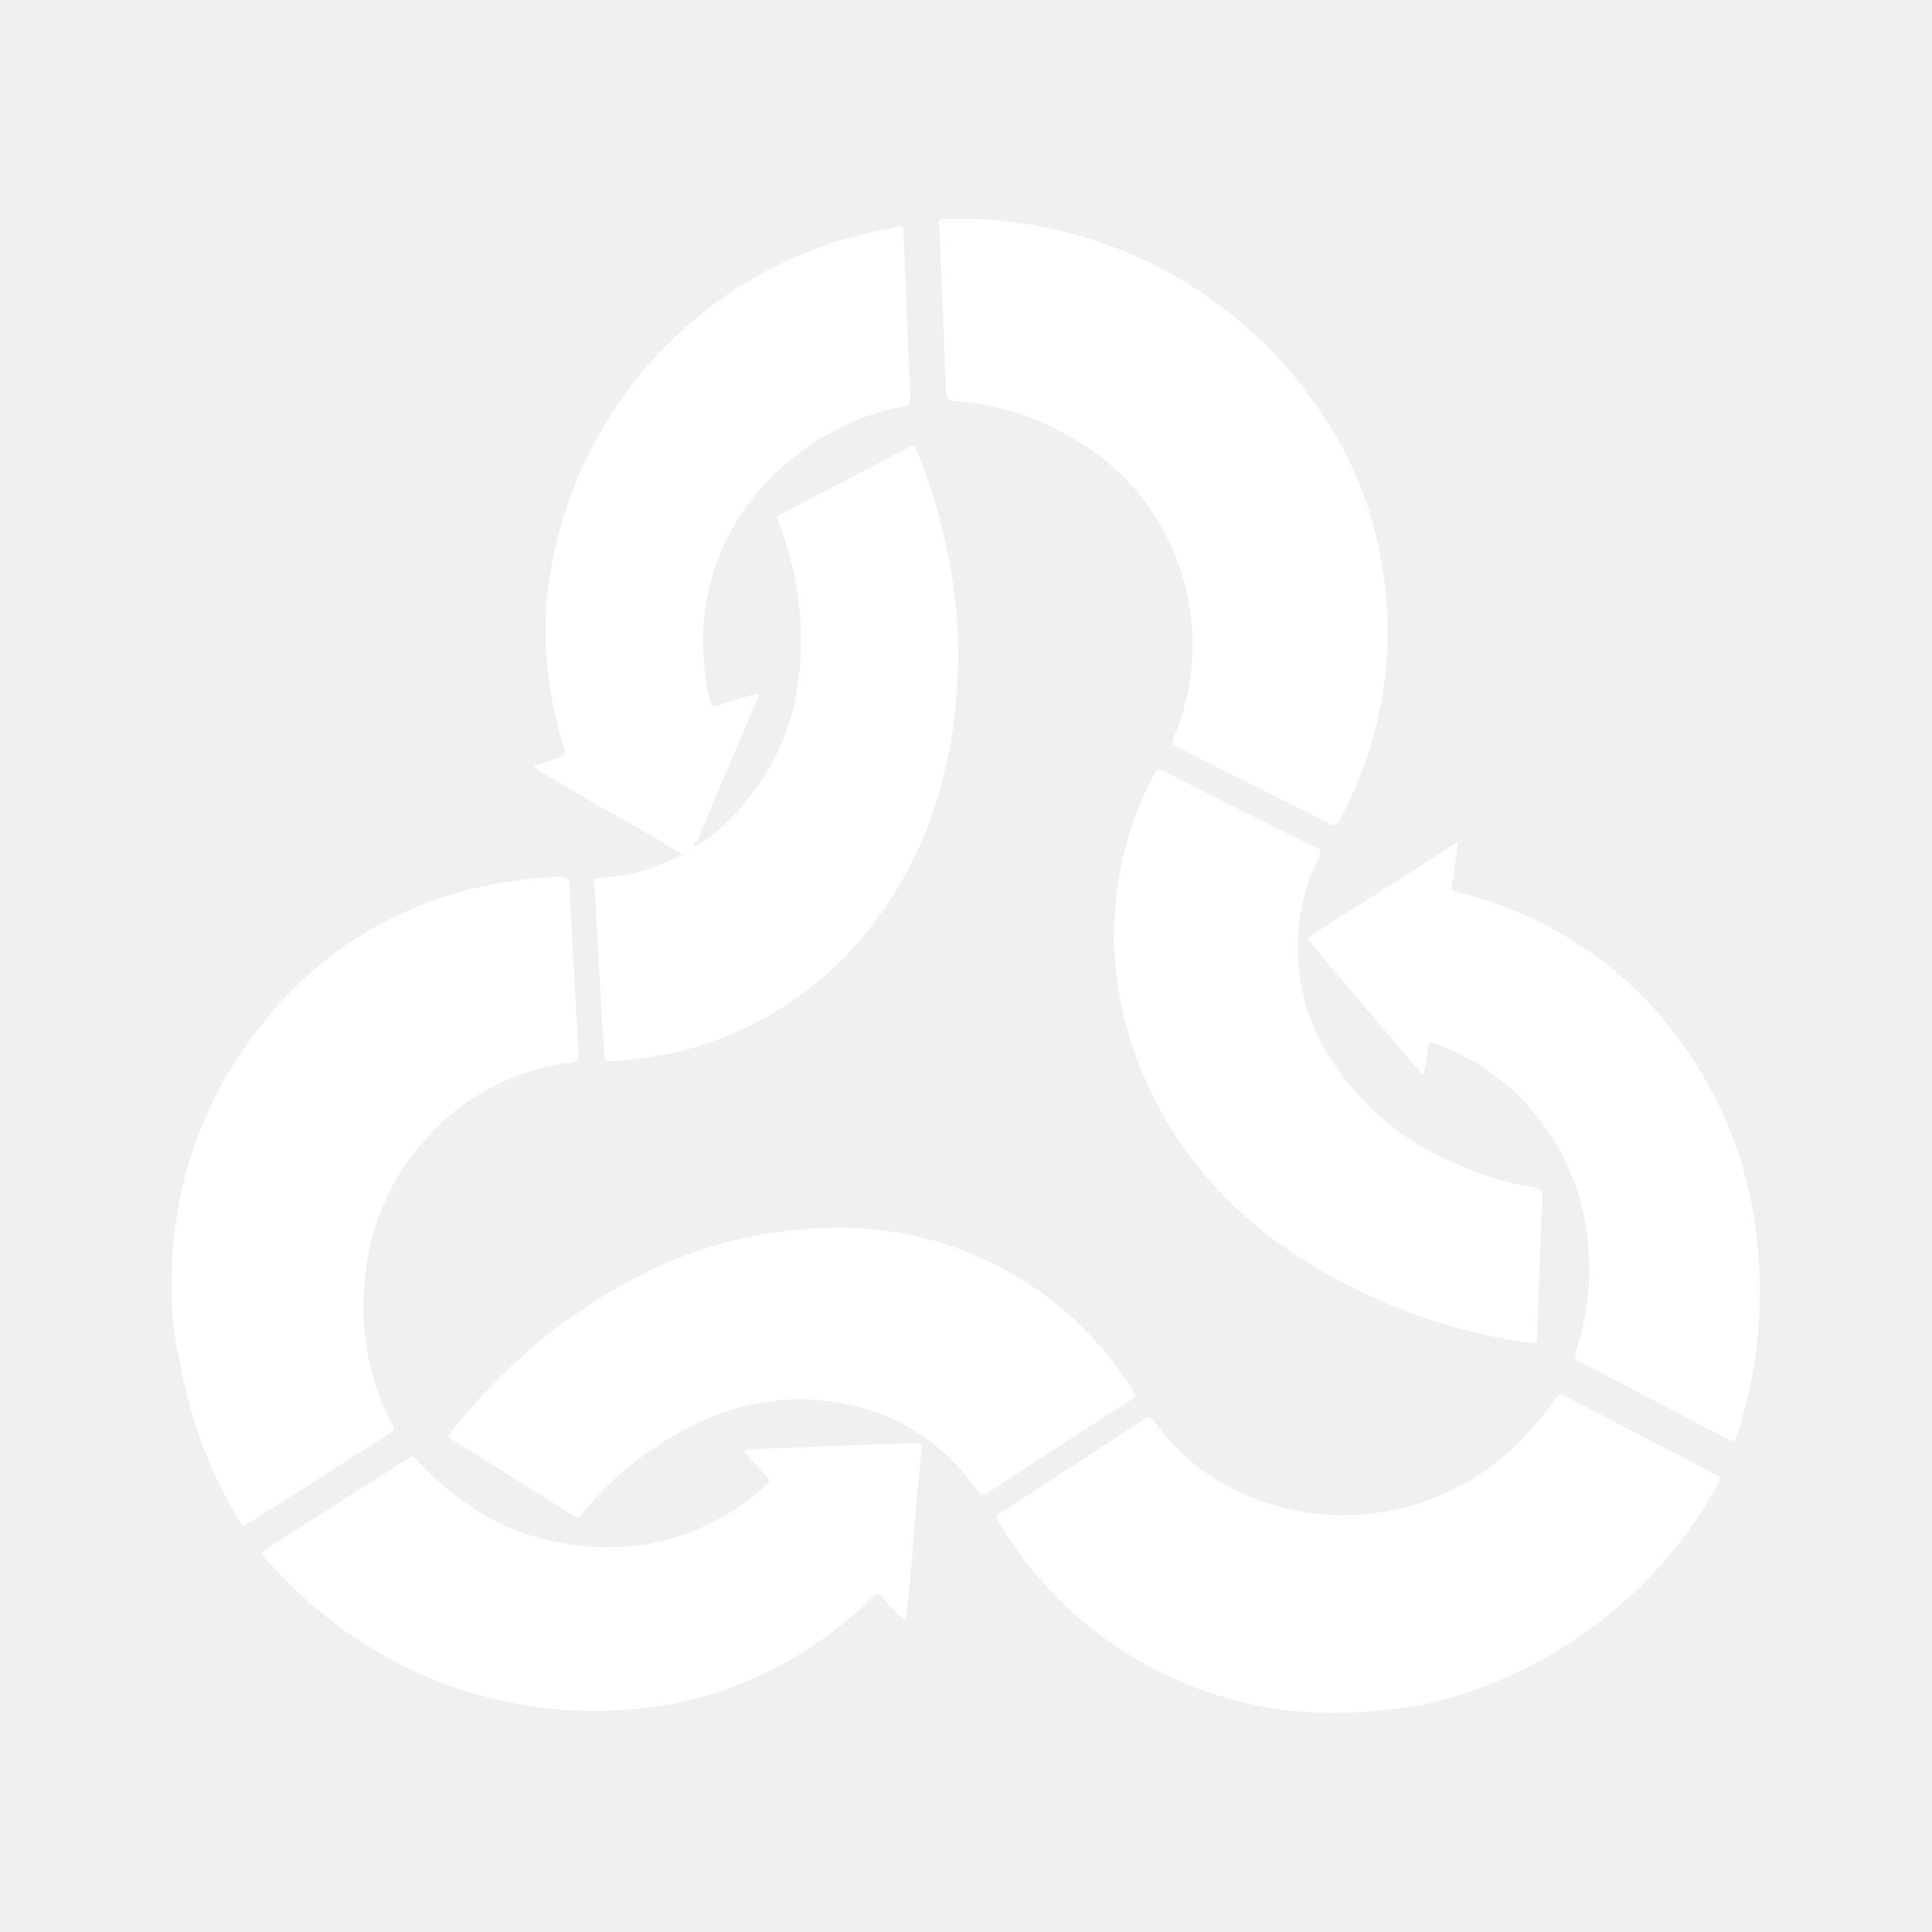
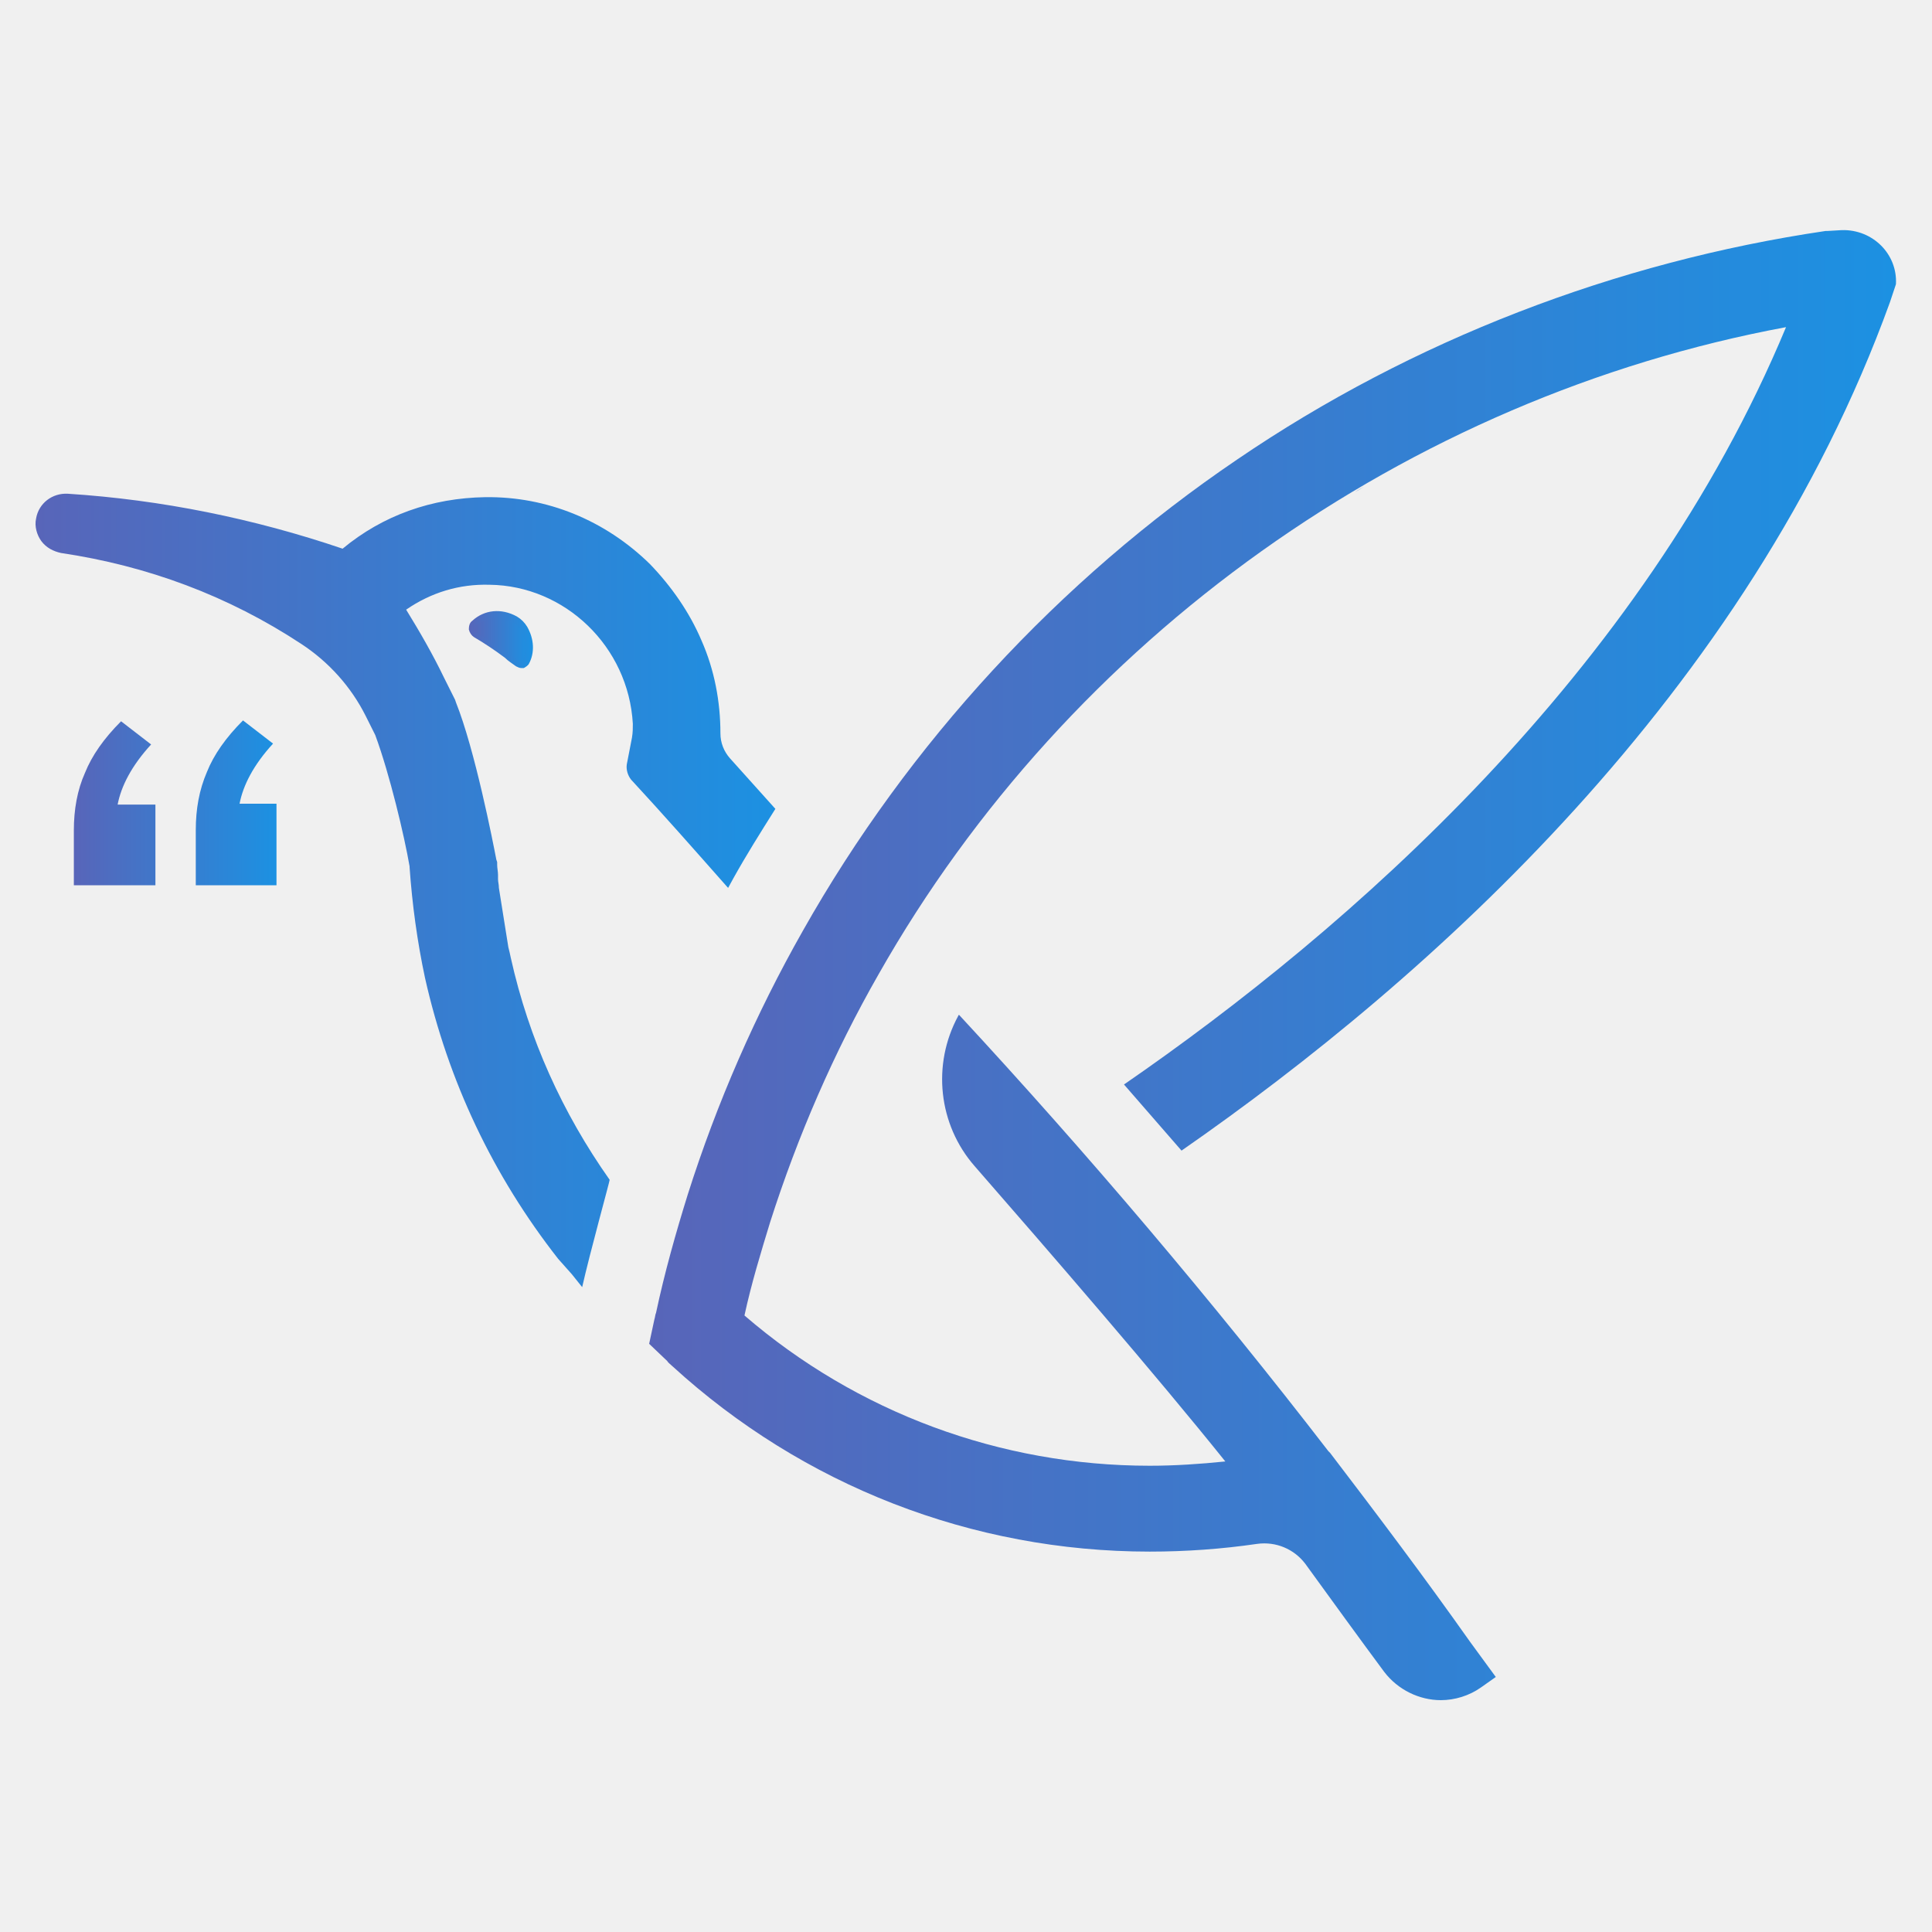
<svg xmlns="http://www.w3.org/2000/svg" version="1.1" id="Layer_1" x="0px" y="0px" viewBox="0 0 225 225" style="enable-background:new 0 0 225 225;" xml:space="preserve">
  <style type="text/css">
- 	.st0{fill:#FFFFFF;}
+ 	.st0{fill:url(#SVGID_1_);}
+ 	.st1{fill:url(#SVGID_00000044174758071334328940000016485959775723517602_);}
+ 	.st2{fill:url(#SVGID_00000098187629456539244490000001572543322518472339_);}
+ 	.st3{fill:url(#SVGID_00000015327213221409938950000011910809518129996217_);}
+ 	.st4{fill:url(#SVGID_00000178883589622528677000000002819449320683065767_);}
+ 	.st5{fill:url(#SVGID_00000034080674172174606710000013230443652383869882_);}
</style>
  <g>
-     <path id="Path_2646" class="st0" d="M20,149.4c-0.1-10.7,3.5-21.2,10.1-29.6C36.8,111,46.5,105,57.4,103c2.6-0.5,5.2-0.8,7.9-0.9   c0.7,0,0.9,0.2,1,0.9c0.2,4.4,0.5,8.9,0.7,13.3c0.1,2.2,0.3,4.3,0.4,6.5c0,0.6-0.2,0.8-0.7,0.9c-6.5,0.8-12.5,3.8-16.9,8.7   c-4,4.3-6.5,9.7-7.2,15.6c-0.8,5.8,0.1,11.7,2.6,17c0.1,0.2,0.2,0.5,0.4,0.7c0.5,0.6,0.2,0.9-0.3,1.3c-5.4,3.4-10.8,6.9-16.2,10.3   c-0.8,0.5-0.8,0.5-1.3-0.3c-3.4-5.6-5.7-11.8-6.8-18.2C20.2,155.6,19.9,152.5,20,149.4" />
-     <path id="Path_2647" class="st0" d="M155,199.5c-15.8-0.1-30.5-8.5-38.6-22.1c-0.5-0.8-0.5-0.8,0.3-1.3c5.5-3.6,11-7.2,16.5-10.8   c0.5-0.4,0.8-0.3,1.2,0.2c3.7,5.2,9.3,8.8,15.5,10.2c10.7,2.5,21.8-1.3,28.8-9.7c0.9-1,1.7-2.1,2.5-3.2c0.2-0.4,0.6-0.5,1-0.3   c0,0,0.1,0,0.1,0.1c5.9,3.1,11.8,6.1,17.6,9.2c0.6,0.3,0.4,0.6,0.2,1c-7.2,13.1-19.7,22.4-34.2,25.7   C162.3,199.1,158.6,199.5,155,199.5" />
-     <path id="Path_2648" class="st0" d="M110,25.5h3.4c17,0.6,32.5,9.6,41.4,24c3.6,5.7,5.8,12.2,6.5,18.9c1.1,9.4-0.8,18.8-5.3,27.1   c-0.3,0.6-0.6,0.7-1.2,0.4c-5.9-3-11.8-5.9-17.7-8.9c-0.5-0.3-0.7-0.5-0.4-1.1c5.5-13.1,0.3-28.3-12.2-35.1   c-4.1-2.4-8.7-3.8-13.4-4.1c-0.7,0-0.8-0.3-0.9-0.9c-0.3-6.5-0.5-13-0.8-19.5C109.3,25.8,109.3,25.4,110,25.5" />
-     <path id="Path_2649" class="st0" d="M132.2,162.5c-0.1,0.3-0.3,0.4-0.6,0.6l-10.4,6.7c-2,1.3-4.1,2.7-6.1,4   c-0.6,0.4-0.8,0.4-1.3-0.2c-3.1-4.6-7.7-7.9-12.9-9.5c-6.7-2-13.8-1.3-20,1.8c-4.9,2.4-9.3,5.8-12.8,10c-0.9,1-0.6,1-1.8,0.3   l-13.4-8.4c-0.8-0.5-0.8-0.5-0.2-1.2c6.5-8.3,14.8-14.9,24.4-19.3c6.1-2.7,12.6-4.1,19.3-4.3c14.5-0.5,28.1,6.8,35.7,19.2   C132.1,162.2,132.1,162.4,132.2,162.5" />
-     <path id="Path_2650" class="st0" d="M179.3,147.4c-0.1,2.8-0.2,5.6-0.3,8.4c0,0.5-0.2,0.7-0.7,0.6c-9.7-1.3-19.1-4.8-27.3-10.2   c-9.1-5.8-16-14.6-19.3-24.9c-3.3-10.3-2.4-21.5,2.7-31.1c0.3-0.5,0.5-0.7,1.1-0.4c5.9,3,11.8,6,17.8,8.9c0.4,0.2,0.7,0.3,0.4,0.9   c-4,7.9-3.3,17.3,1.8,24.5c3.7,5.4,8.9,9.5,15,11.8c2.7,1.2,5.5,2,8.3,2.4c0.6,0.1,0.8,0.3,0.8,1   C179.5,142,179.4,144.7,179.3,147.4" />
-     <path id="Path_2651" class="st0" d="M80.6,98.7c1.2-0.5,2.4-1.3,3.3-2.3c4.9-4.3,8.1-10.2,9-16.6c0.9-6.2,0.2-12.6-2-18.4   c-0.5-1.4-0.7-1.1,0.8-1.9l13.9-7.3c0.8-0.4,0.8-0.4,1.2,0.4c1.9,4.6,3.2,9.3,4,14.2c0.7,4,0.9,8.1,0.7,12.2   c-0.2,5.2-1.1,10.4-2.8,15.4c-2,6-5.2,11.4-9.4,16.1c-5.9,6.4-13.7,10.8-22.3,12.4c-2,0.4-4,0.6-6,0.7c-0.5,0-0.6-0.2-0.6-0.6   c-0.1-1.4-0.2-2.8-0.3-4.3c-0.2-3.7-0.4-7.3-0.6-11c-0.1-1.6-0.2-3.2-0.3-4.8c-0.1-0.6,0.3-0.7,0.8-0.7c2.2-0.1,4.3-0.5,6.3-1.3   c0.8-0.3,1.6-0.7,2.5-1c0.3-0.1,0.5-0.2,0.6-0.5C79.9,99.3,80.3,99.1,80.6,98.7" />
-     <path id="Path_2652" class="st0" d="M80.6,98.7c-0.3,0.4-0.8,0.6-1.3,0.7c-3-1.9-6.2-3.6-9.3-5.4c-2.4-1.4-4.9-2.9-7.3-4.3   c-0.2-0.1-0.4-0.3-0.5-0.5c1-0.3,2-0.7,3-1c0.6-0.2,0.7-0.4,0.5-1c-1.8-5.7-2.5-11.7-2-17.6c2.2-21.1,17.7-38.4,38.5-42.7   c0.8-0.2,1.7-0.3,2.5-0.5c0.4-0.1,0.5,0,0.5,0.4c0.1,1.5,0.1,2.9,0.2,4.4c0.2,5.1,0.4,10.2,0.6,15.3c0,0.5-0.2,0.7-0.7,0.8   c-5.2,1-10,3.4-14,6.9c-6.3,5.4-9.8,13.4-9.4,21.7c0.1,1.9,0.3,3.9,0.8,5.8c0.1,0.6,0.3,0.7,0.9,0.5c1.3-0.5,2.7-0.9,4.1-1.3   c0.2-0.1,0.4-0.3,0.6,0c0.2,0.2,0,0.4-0.1,0.5c-2.3,5.5-4.7,11-7,16.5C81,97.9,80.8,98.3,80.6,98.7" />
-     <path id="Path_2653" class="st0" d="M105.6,168.1c0.3,0,0.7,0,1,0c0.7-0.1,0.8,0.2,0.7,0.8c-0.4,4.2-0.8,8.5-1.1,12.7   c-0.2,2.1-0.4,4.2-0.6,6.2c0,0.2,0,0.3-0.1,0.5c-0.1,0.4-0.2,0.4-0.5,0.1c-0.8-0.8-1.6-1.6-2.3-2.4c-0.4-0.5-0.7-0.4-1.1,0   c-3.5,3.5-7.6,6.4-12,8.6c-4.8,2.4-10,3.9-15.3,4.4c-8.8,0.9-17.7-0.6-25.7-4.2c-5-2.3-9.7-5.4-13.7-9.2c-1.4-1.3-2.8-2.8-4.1-4.2   c-0.4-0.4-0.3-0.7,0.2-1c5.5-3.5,11.1-7.1,16.6-10.6c0.4-0.3,0.7-0.1,0.9,0.2c2.4,2.6,5.1,4.8,8.2,6.6c3.3,1.9,7,3,10.8,3.4   c4.5,0.5,9.1,0,13.3-1.7c3.1-1.3,6-3.1,8.5-5.4c0.4-0.4,0.3-0.7,0-1c-0.8-0.8-1.5-1.6-2.3-2.4c-0.1-0.1-0.3-0.3-0.2-0.5   c0.1-0.2,0.3-0.2,0.5-0.2l9.5-0.4L105.6,168.1" />
-     <path id="Path_2654" class="st0" d="M165.8,125.2c-0.3-0.2-0.5-0.4-0.7-0.7l-12.5-14.7c-0.2-0.3-0.5-0.5,0-0.8   c5.6-3.6,11.3-7.1,16.9-10.8c0.1,0,0.2-0.1,0.3-0.2c-0.2,1.6-0.4,3.3-0.7,4.9c-0.1,0.6,0,0.8,0.6,1c7.5,1.8,14.3,5.4,20,10.6   c7.4,6.9,12.4,15.9,14.3,25.8c1.7,9,1.1,18.4-1.8,27.1c-0.2,0.5-0.4,0.5-0.8,0.3c-5.8-3-11.6-6.1-17.4-9.1   c-0.5-0.3-0.7-0.5-0.5-1.1c1.3-3.9,1.8-7.9,1.5-12c-0.7-10.8-7.6-20.2-17.7-23.9c-0.9-0.3-0.9-0.3-1,0.6   C166.2,123.1,166,124.2,165.8,125.2" />
+     <g>
+       <g>
+         <g>
+           <g>
+             <linearGradient id="SVGID_1_" gradientUnits="userSpaceOnUse" x1="157.829" y1="56.984" x2="158.868" y2="56.984">
+               <stop offset="0" style="stop-color:#5865B9" />
+               <stop offset="1" style="stop-color:#1C91E2" />
+             </linearGradient>
+             <path class="st0" d="M158.8,56.7c-0.3,0.2-0.7,0.4-1,0.6C158.2,57.1,158.5,56.9,158.8,56.7C158.9,56.7,158.8,56.7,158.8,56.7z" />
+             <linearGradient id="SVGID_00000041980408794140846940000014279829278387372198_" gradientUnits="userSpaceOnUse" x1="75.583" y1="112.5" x2="220.854" y2="112.5">
+               <stop offset="0" style="stop-color:#5865B9" />
+               <stop offset="1" style="stop-color:#1C91E2" />
+             </linearGradient>
+             <path style="fill:url(#SVGID_00000041980408794140846940000014279829278387372198_);" d="M220.8,33.1L220.8,33.1l-0.1,0.3       c-0.2,0.6-0.4,1.2-0.6,1.8c-16.5,45.6-53.7,78.8-82.5,98.8l-6.7-7.7c26.1-18,60.3-47.8,77.1-88.2       c-44.1,8.2-83.5,36.2-105.7,75.4c-5.2,9.1-9.4,18.8-12.6,28.8c-1.1,3.6-2.2,7.2-3,10.9c13.1,11.3,29.8,17.5,47.2,17.5       c2.9,0,5.9-0.2,8.8-0.5c-8.1-10.1-20.3-24.2-29.2-34.4c-4.2-4.8-5-11.8-1.9-17.5c0,0,0-0.1,0.1-0.1c15,16.2,29.5,33.3,43,50.8       l0,0c0.1,0.1,0.1,0.1,0.2,0.2c5.5,7.2,11,14.5,16.3,22l3,4.1l-1.7,1.2c-1.4,1-3.1,1.5-4.7,1.5c-2.5,0-5-1.2-6.6-3.3       c-2.6-3.5-6.3-8.6-9.2-12.6c-1.3-1.7-3.4-2.6-5.6-2.3c-4.1,0.6-8.3,0.9-12.5,0.9c-20.7,0-40.4-7.7-55.6-21.6       c-0.2-0.2-0.5-0.4-0.6-0.6l-2.1-2l0.6-2.8c0.1-0.3,0.1-0.6,0.2-0.8c1-4.7,2.3-9.3,3.7-13.8c3.4-10.7,7.9-21,13.4-30.7       c12.3-21.8,29.8-40.8,50.6-54.9c20.4-13.9,44.1-23,68.5-26.6l0.2,0l1.7-0.1C218.1,26.7,221,29.6,220.8,33.1z" />
+           </g>
+           <g>
+             <linearGradient id="SVGID_00000080198386128092025880000000769319353316540068_" gradientUnits="userSpaceOnUse" x1="54.916" y1="74.518" x2="61.601" y2="74.518">
+               <stop offset="0" style="stop-color:#5865B9" />
+               <stop offset="1" style="stop-color:#1C91E2" />
+             </linearGradient>
+             <path style="fill:url(#SVGID_00000080198386128092025880000000769319353316540068_);" d="M59,76.4c0.4,0.3,0.9,0.6,1.3,1       c0.3,0.2,0.7,0.1,0.9-0.2c0.6-1.1,0.7-2.5-0.2-3.9c-0.3-0.5-0.6-0.8-1.1-1.1c-1.8-1-3.6-0.6-4.7,0.5c-0.4,0.4-0.3,1.1,0.2,1.4       C56.5,74.7,57.8,75.5,59,76.4z" />
+             <linearGradient id="SVGID_00000129175023501931200360000009394428549014364557_" gradientUnits="userSpaceOnUse" x1="54.551" y1="74.521" x2="61.964" y2="74.521">
+               <stop offset="0" style="stop-color:#5865B9" />
+               <stop offset="1" style="stop-color:#1C91E2" />
+             </linearGradient>
+             <path style="fill:url(#SVGID_00000129175023501931200360000009394428549014364557_);" d="M60.7,77.8c-0.2,0-0.4-0.1-0.6-0.2       c-0.4-0.3-0.9-0.6-1.3-1l0,0c-1.2-0.9-2.4-1.7-3.6-2.4c-0.3-0.2-0.5-0.5-0.6-0.9c0-0.4,0.1-0.8,0.4-1c1.4-1.3,3.4-1.5,5.2-0.5       c0.5,0.3,0.9,0.7,1.2,1.2c0.8,1.4,0.9,3,0.2,4.3c-0.1,0.2-0.4,0.4-0.6,0.5C60.8,77.8,60.7,77.8,60.7,77.8z M59.2,76.1       c0.4,0.3,0.9,0.6,1.3,1c0,0,0.1,0.1,0.2,0c0,0,0.1,0,0.1-0.1c0.6-1.1,0.5-2.4-0.1-3.6c-0.2-0.4-0.6-0.7-1-0.9       c-1.8-1-3.4-0.4-4.3,0.4c-0.1,0.1-0.2,0.3-0.2,0.4c0,0.2,0.1,0.3,0.2,0.4C56.8,74.4,58,75.2,59.2,76.1L59.2,76.1z" />
+           </g>
+         </g>
+       </g>
+       <g>
+         <linearGradient id="SVGID_00000070097662167227204150000007446820455993179550_" gradientUnits="userSpaceOnUse" x1="8.625" y1="93.574" x2="32.156" y2="93.574">
+           <stop offset="0" style="stop-color:#5865B9" />
+           <stop offset="1" style="stop-color:#1C91E2" />
+         </linearGradient>
+         <path style="fill:url(#SVGID_00000070097662167227204150000007446820455993179550_);" d="M18.1,93.7v9.4H8.6v-6.4     C8.6,94.3,9,92,9.9,90c0.8-2,2.2-4,4.2-6l3.5,2.7c-2.3,2.5-3.5,4.9-3.9,7H18.1z M32.2,93.7v9.4h-9.4v-6.4c0-2.5,0.4-4.7,1.3-6.8     c0.8-2,2.2-4,4.2-6l3.5,2.7c-2.3,2.5-3.5,4.9-3.9,7H32.2z" />
+       </g>
+     </g>
+     <linearGradient id="SVGID_00000084507864552109584310000007954911828381066652_" gradientUnits="userSpaceOnUse" x1="4.146" y1="103.729" x2="90.498" y2="103.729">
+       <stop offset="0" style="stop-color:#5865B9" />
+       <stop offset="1" style="stop-color:#1C91E2" />
+     </linearGradient>
+     <path style="fill:url(#SVGID_00000084507864552109584310000007954911828381066652_);" d="M66.6,148.4l1.2,1.5   c0.9-4,3.2-12.3,3.2-12.5c-5.5-7.8-9.4-16.4-11.5-25.8c-0.1-0.5-0.2-0.9-0.3-1.3l-1.1-6.9c0-0.4-0.1-0.7-0.1-1l0-0.5   c0-0.4-0.1-0.8-0.1-1.2c0-0.1,0-0.2,0-0.3l-0.1-0.3c-0.4-2.1-2.5-12.8-4.7-18.3l-0.1-0.3l-1.3-2.6c-1.3-2.7-2.8-5.3-4.4-7.9   c2.9-2,6.2-3,9.7-2.9c8.8,0.1,16.2,7.2,16.7,16.2c0,0.5,0,1-0.1,1.6l-0.6,3.1c-0.1,0.6,0.1,1.3,0.5,1.8l0,0   c3.7,4,7.4,8.2,11.2,12.5l0.1,0.1c0.2-0.4,0.4-0.7,0.6-1.1c1.5-2.7,3.2-5.4,4.9-8.1l-5.3-5.9c-0.7-0.8-1.1-1.8-1.1-2.9l0,0   c0-3.7-0.7-7.4-2.2-10.8c-1.4-3.3-3.5-6.3-6-8.9c-5.2-5.1-12-7.9-19.2-7.8c-6.2,0.1-11.9,2.1-16.6,6c-10.3-3.5-21.1-5.7-32-6.4   c-1.8-0.1-3.4,1.1-3.7,2.9C4,61.3,4.3,62.3,4.8,63c0.6,0.8,1.4,1.2,2.3,1.4c10.1,1.5,19.5,5,28,10.6c3.2,2.1,5.8,5,7.5,8.4l1.1,2.2   c1.7,4.6,3.4,11.8,4,15.3l0,0.1c0.3,4.3,0.9,8.7,1.8,12.9c2.7,12,7.9,23,15.5,32.7L66.6,148.4z" />
  </g>
</svg>
